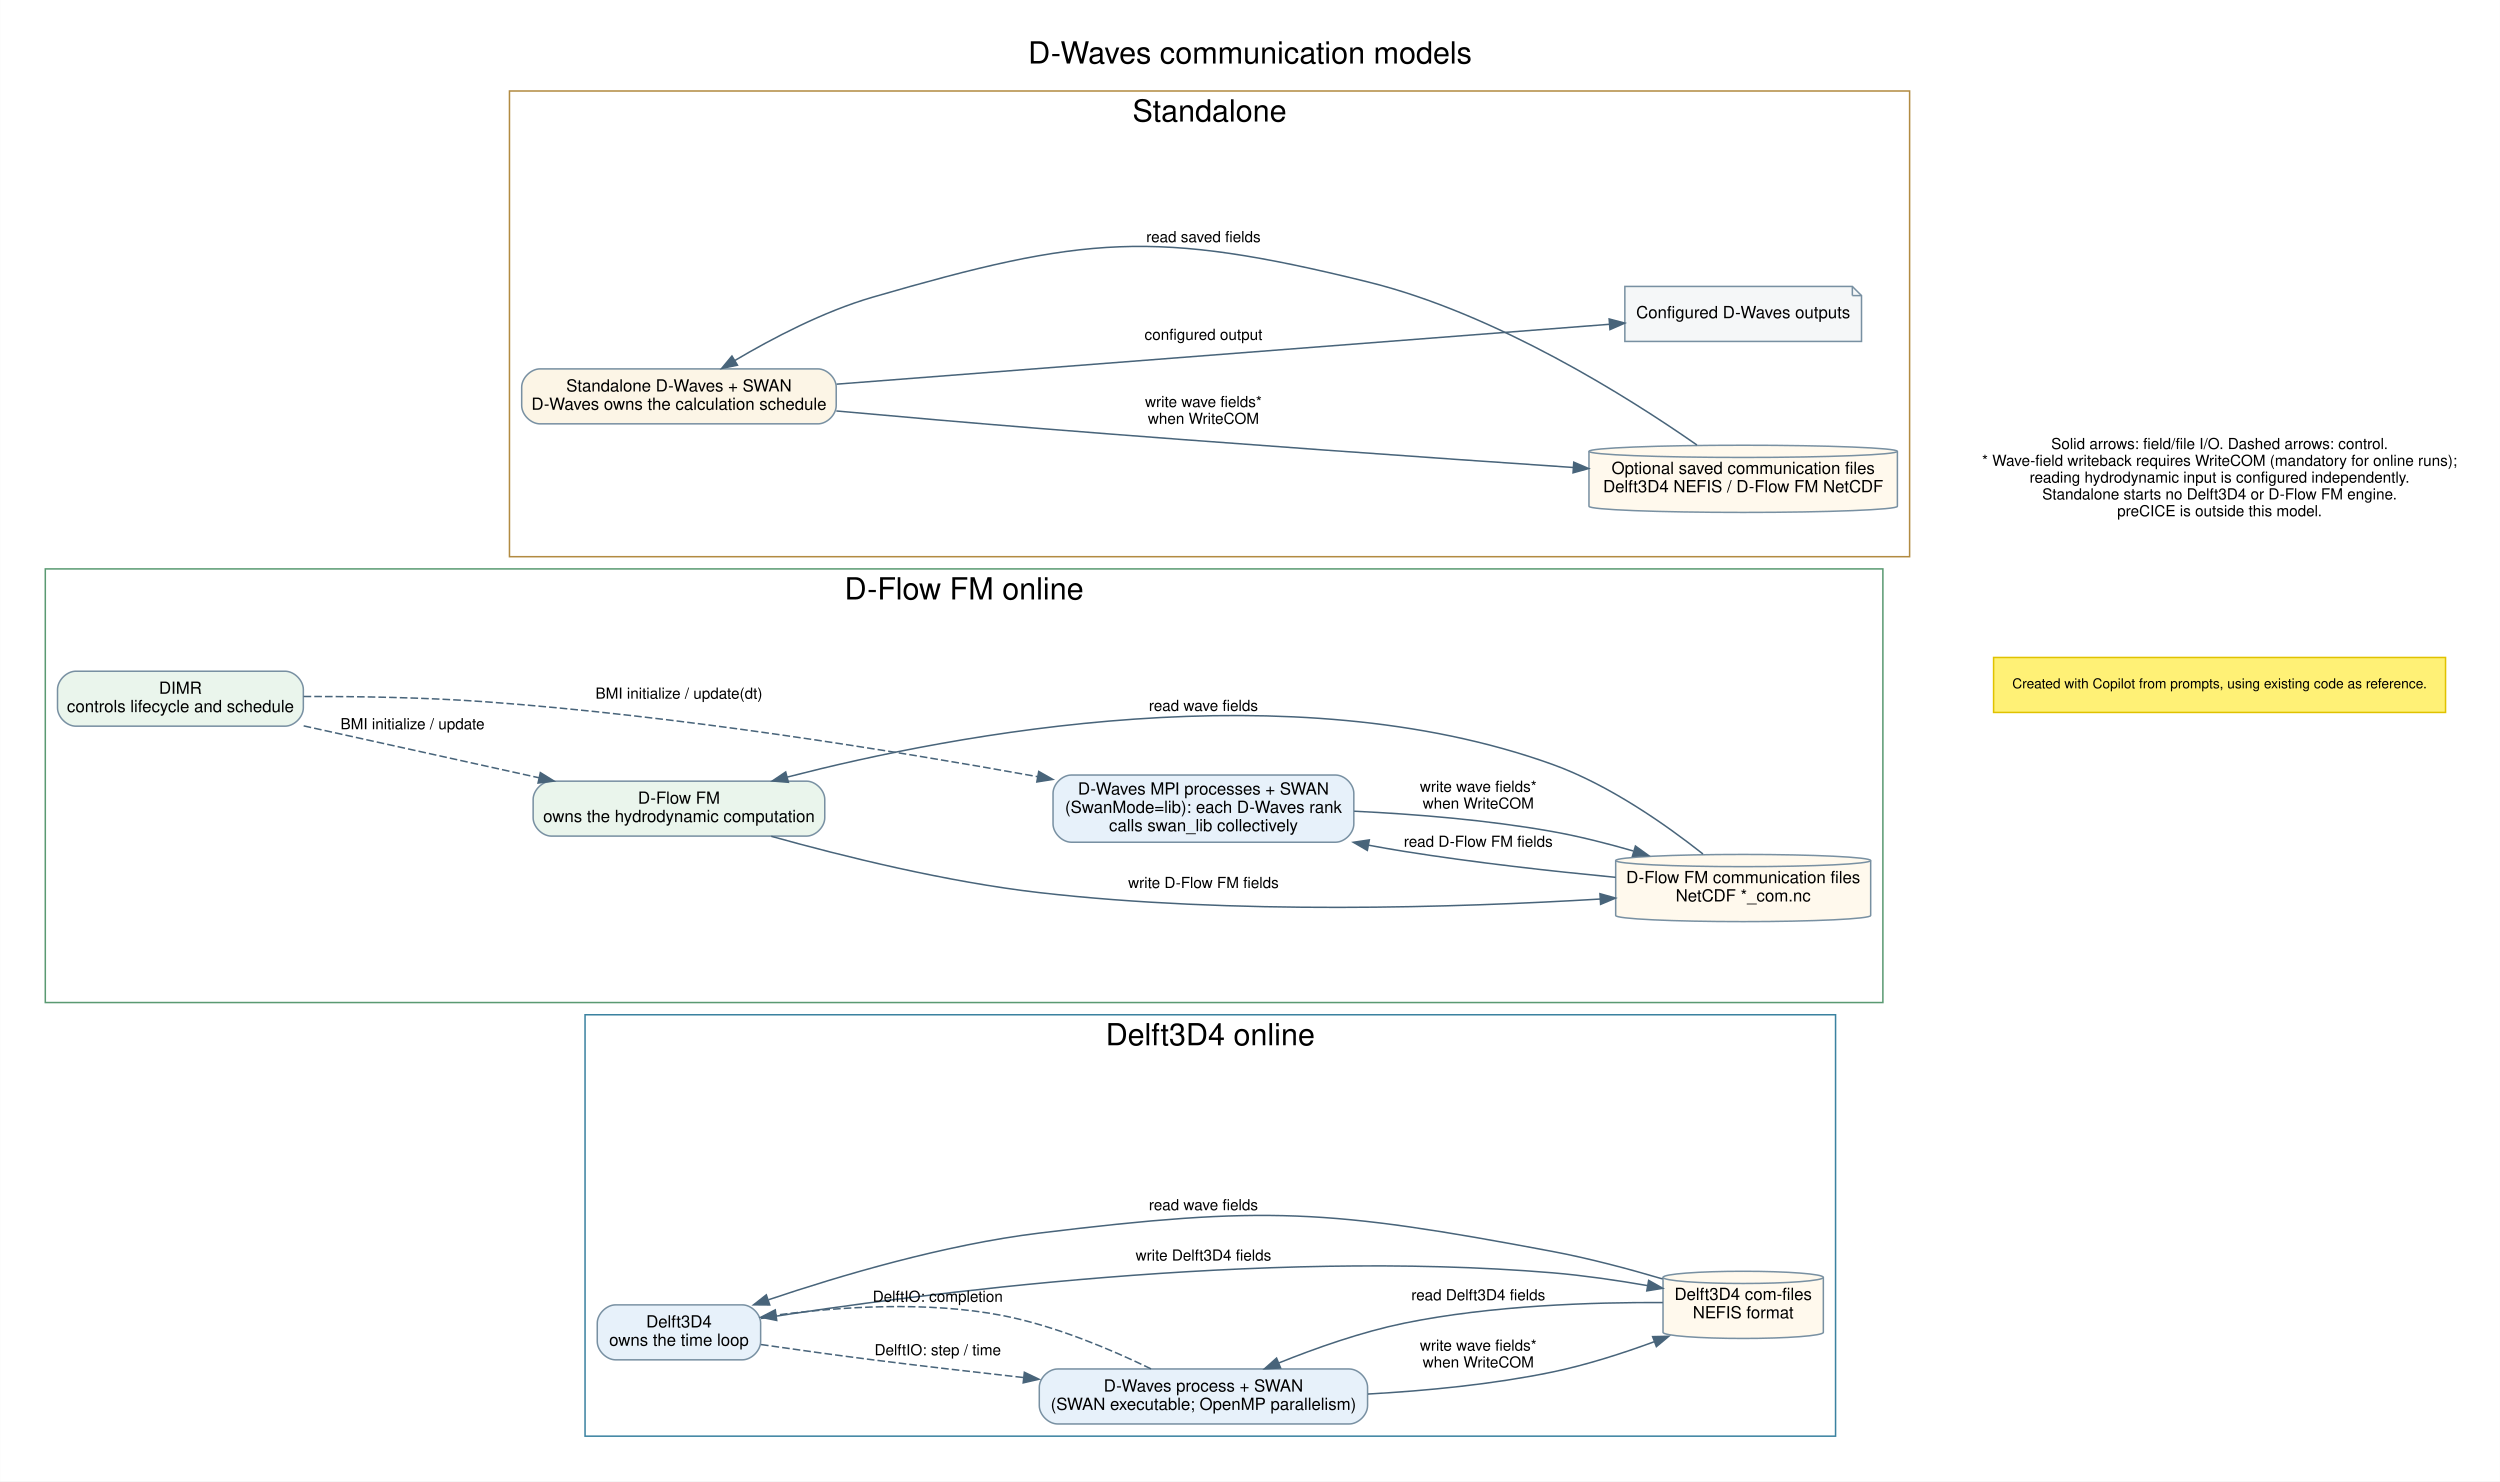
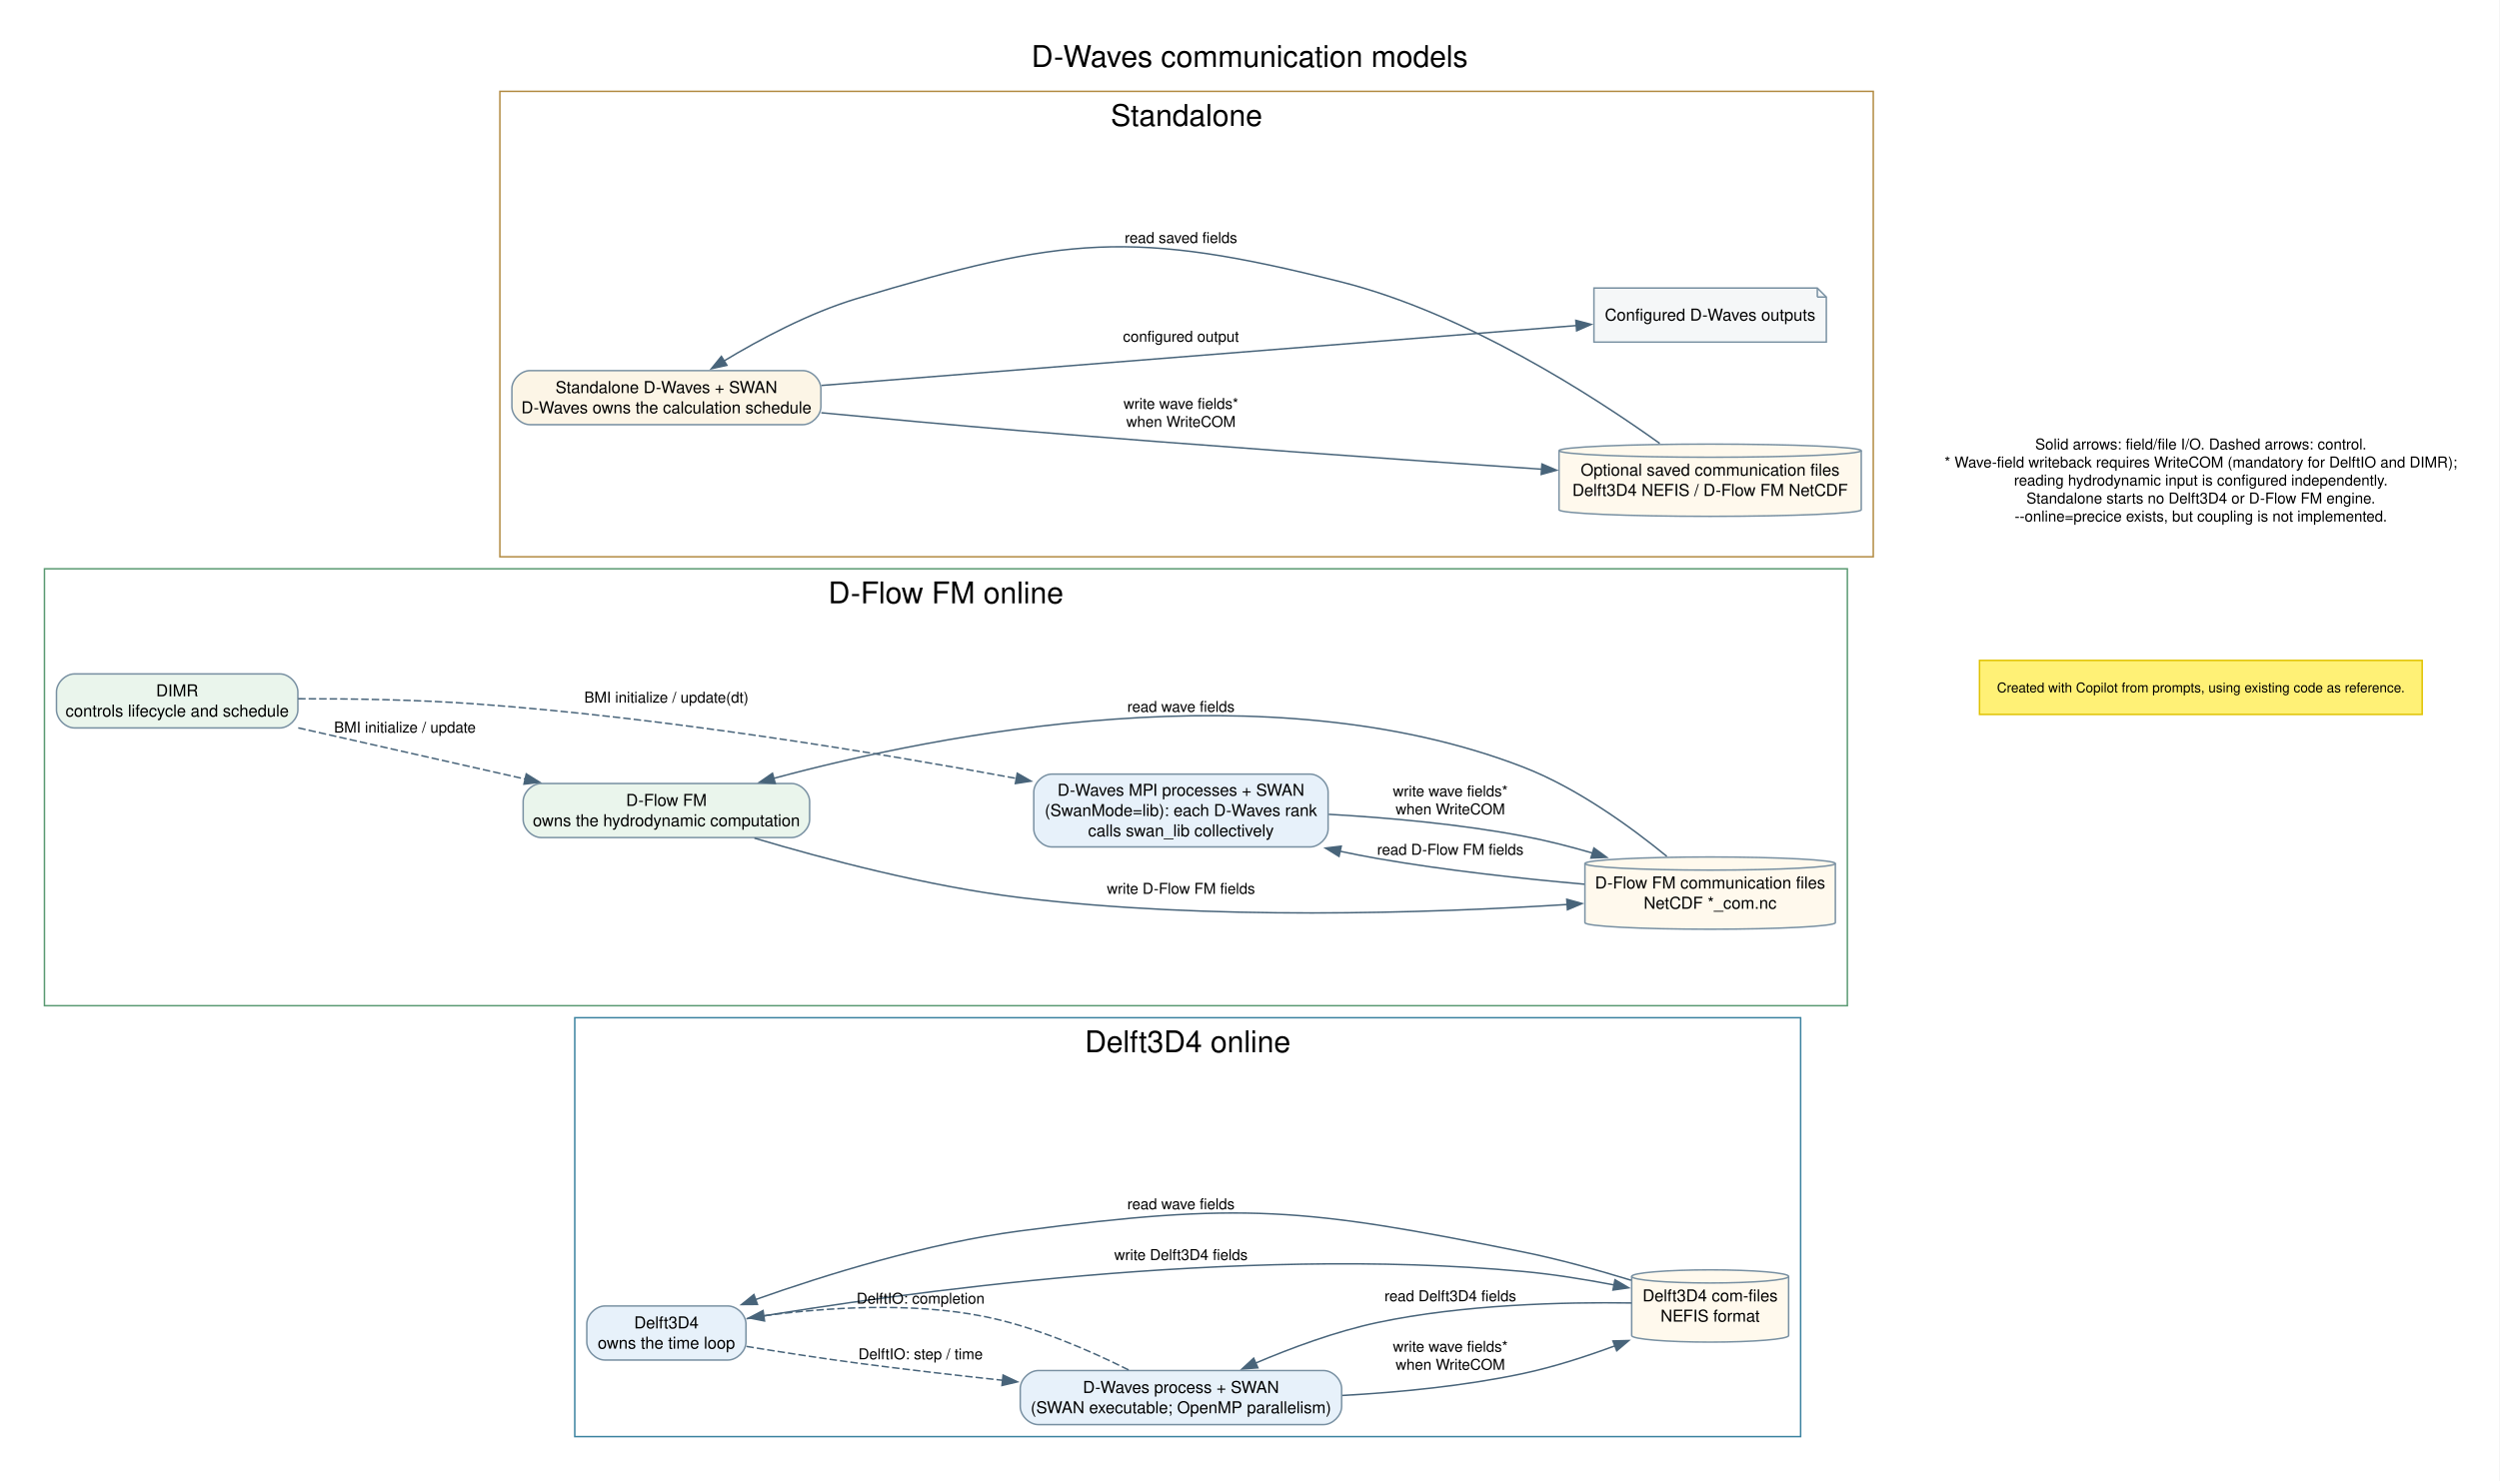
- <svg xmlns="http://www.w3.org/2000/svg" width="1637pt" height="970pt" viewBox="0.00 0.00 1637.20 970.20">
-   <g id="graph0" class="graph" transform="scale(1 1) rotate(0) translate(21.6 948.6)">
-     <polygon fill="#ffffff" stroke="transparent" points="-21.6,21.6 -21.6,-948.6 1615.6,-948.6 1615.6,21.6 -21.6,21.6" />
-     <text text-anchor="middle" x="797" y="-907" font-family="Helvetica,sans-Serif" font-size="20.00" fill="#000000">D-Waves communication models</text>
+ <svg xmlns="http://www.w3.org/2000/svg" width="1664pt" height="986pt" viewBox="0.00 0.00 1664.00 986.00">
+   <g id="graph0" class="graph" transform="scale(1 1) rotate(0) translate(21.6 964.85)">
+     <polygon fill="white" stroke="none" points="-21.6,21.6 -21.6,-964.85 1642.6,-964.85 1642.6,21.6 -21.6,21.6" />
+     <text xml:space="preserve" text-anchor="middle" x="810.5" y="-920.25" font-family="Helvetica,sans-Serif" font-size="20.00">D-Waves communication models</text>
    <g id="clust1" class="cluster">
-       <polygon fill="#ffffff" stroke="#3b82a0" points="361.5,-8 361.5,-284 1180.5,-284 1180.5,-8 361.5,-8" />
-       <text text-anchor="middle" x="771" y="-264" font-family="Helvetica,sans-Serif" font-size="20.00" fill="#000000">Delft3D4 online</text>
+       <polygon fill="white" stroke="#3b82a0" points="361.12,-8 361.12,-287 1177.38,-287 1177.38,-8 361.12,-8" />
+       <text xml:space="preserve" text-anchor="middle" x="769.25" y="-264" font-family="Helvetica,sans-Serif" font-size="20.00">Delft3D4 online</text>
    </g>
    <g id="clust2" class="cluster">
-       <polygon fill="#ffffff" stroke="#5a9a72" points="8,-292 8,-576 1211.5,-576 1211.5,-292 8,-292" />
-       <text text-anchor="middle" x="609.75" y="-556" font-family="Helvetica,sans-Serif" font-size="20.00" fill="#000000">D-Flow FM online</text>
+       <polygon fill="white" stroke="#5a9a72" points="8,-295 8,-586 1208.5,-586 1208.5,-295 8,-295" />
+       <text xml:space="preserve" text-anchor="middle" x="608.25" y="-563" font-family="Helvetica,sans-Serif" font-size="20.00">D-Flow FM online</text>
    </g>
    <g id="clust3" class="cluster">
-       <polygon fill="#ffffff" stroke="#b28b42" points="312,-584 312,-889 1229,-889 1229,-584 312,-584" />
-       <text text-anchor="middle" x="770.5" y="-869" font-family="Helvetica,sans-Serif" font-size="20.00" fill="#000000">Standalone</text>
+       <polygon fill="white" stroke="#b28b42" points="311.25,-594 311.25,-904 1225.75,-904 1225.75,-594 311.25,-594" />
+       <text xml:space="preserve" text-anchor="middle" x="768.5" y="-881" font-family="Helvetica,sans-Serif" font-size="20.00">Standalone</text>
    </g>
    <g id="node1" class="node">
-       <path fill="#e7f1fa" stroke="#7890a2" d="M464.5,-94C464.5,-94 381.5,-94 381.5,-94 375.5,-94 369.5,-88 369.5,-82 369.5,-82 369.5,-70 369.5,-70 369.5,-64 375.5,-58 381.5,-58 381.5,-58 464.5,-58 464.5,-58 470.5,-58 476.5,-64 476.5,-70 476.5,-70 476.5,-82 476.5,-82 476.5,-88 470.5,-94 464.5,-94" />
-       <text text-anchor="middle" x="423" y="-79.2" font-family="Helvetica,sans-Serif" font-size="11.00" fill="#000000">Delft3D4</text>
-       <text text-anchor="middle" x="423" y="-67.2" font-family="Helvetica,sans-Serif" font-size="11.00" fill="#000000">owns the time loop</text>
+       <path fill="#e7f1fa" stroke="#7890a2" d="M463.12,-95C463.12,-95 381.12,-95 381.12,-95 375.12,-95 369.12,-89 369.12,-83 369.12,-83 369.12,-71 369.12,-71 369.12,-65 375.12,-59 381.12,-59 381.12,-59 463.12,-59 463.12,-59 469.12,-59 475.12,-65 475.12,-71 475.12,-71 475.12,-83 475.12,-83 475.12,-89 469.12,-95 463.12,-95" />
+       <text xml:space="preserve" text-anchor="middle" x="422.12" y="-80.05" font-family="Helvetica,sans-Serif" font-size="11.00">Delft3D4</text>
+       <text xml:space="preserve" text-anchor="middle" x="422.12" y="-66.55" font-family="Helvetica,sans-Serif" font-size="11.00">owns the time loop</text>
    </g>
    <g id="node2" class="node">
-       <path fill="#e7f1fa" stroke="#7890a2" d="M862,-52C862,-52 671,-52 671,-52 665,-52 659,-46 659,-40 659,-40 659,-28 659,-28 659,-22 665,-16 671,-16 671,-16 862,-16 862,-16 868,-16 874,-22 874,-28 874,-28 874,-40 874,-40 874,-46 868,-52 862,-52" />
-       <text text-anchor="middle" x="766.5" y="-37.2" font-family="Helvetica,sans-Serif" font-size="11.00" fill="#000000">D-Waves process + SWAN</text>
-       <text text-anchor="middle" x="766.5" y="-25.2" font-family="Helvetica,sans-Serif" font-size="11.00" fill="#000000">(SWAN executable; OpenMP parallelism)</text>
+       <path fill="#e7f1fa" stroke="#7890a2" d="M859.75,-52C859.75,-52 669.75,-52 669.75,-52 663.75,-52 657.75,-46 657.75,-40 657.75,-40 657.75,-28 657.75,-28 657.75,-22 663.75,-16 669.75,-16 669.75,-16 859.75,-16 859.75,-16 865.75,-16 871.75,-22 871.75,-28 871.75,-28 871.75,-40 871.75,-40 871.75,-46 865.75,-52 859.75,-52" />
+       <text xml:space="preserve" text-anchor="middle" x="764.75" y="-37.05" font-family="Helvetica,sans-Serif" font-size="11.00">D-Waves process + SWAN</text>
+       <text xml:space="preserve" text-anchor="middle" x="764.75" y="-23.55" font-family="Helvetica,sans-Serif" font-size="11.00">(SWAN executable; OpenMP parallelism)</text>
    </g>
    <g id="edge1" class="edge">
-       <path fill="none" stroke="#48647a" stroke-dasharray="5,2" d="M476.713,-68.019C499.32,-64.755 525.918,-61.041 550,-58 581.909,-53.971 616.51,-49.97 648.494,-46.424" />
-       <polygon fill="#48647a" stroke="#48647a" points="649.224,-49.864 658.779,-45.289 648.456,-42.907 649.224,-49.864" />
-       <text text-anchor="middle" x="592.5" y="-61" font-family="Helvetica,sans-Serif" font-size="10.00" fill="#000000">DelftIO: step / time</text>
+       <path fill="none" stroke="#48647a" stroke-dasharray="5,2" d="M475.4,-68.08C498,-64.39 524.76,-60.22 549,-57 580.5,-52.81 614.69,-48.88 646.32,-45.49" />
+       <polygon fill="#48647a" stroke="#48647a" points="646.32,-49.01 655.89,-44.47 645.58,-42.04 646.32,-49.01" />
+       <text xml:space="preserve" text-anchor="middle" x="591.38" y="-59.5" font-family="Helvetica,sans-Serif" font-size="10.00">DelftIO: step / time</text>
    </g>
    <g id="node3" class="node">
-       <path fill="#fff9ed" stroke="#7890a2" d="M1172.5,-112C1172.5,-114.207 1148.969,-116 1120,-116 1091.031,-116 1067.5,-114.207 1067.5,-112 1067.5,-112 1067.5,-76 1067.5,-76 1067.5,-73.793 1091.031,-72 1120,-72 1148.969,-72 1172.5,-73.793 1172.5,-76 1172.5,-76 1172.5,-112 1172.5,-112" />
-       <path fill="none" stroke="#7890a2" d="M1172.5,-112C1172.5,-109.793 1148.969,-108 1120,-108 1091.031,-108 1067.5,-109.793 1067.5,-112" />
-       <text text-anchor="middle" x="1120" y="-97.2" font-family="Helvetica,sans-Serif" font-size="11.00" fill="#000000">Delft3D4 com-files</text>
-       <text text-anchor="middle" x="1120" y="-85.2" font-family="Helvetica,sans-Serif" font-size="11.00" fill="#000000">NEFIS format</text>
+       <path fill="#fff9ed" stroke="#7890a2" d="M1169.38,-114.69C1169.38,-117.1 1145.96,-119.06 1117.12,-119.06 1088.29,-119.06 1064.88,-117.1 1064.88,-114.69 1064.88,-114.69 1064.88,-75.31 1064.88,-75.31 1064.88,-72.9 1088.29,-70.94 1117.12,-70.94 1145.96,-70.94 1169.38,-72.9 1169.38,-75.31 1169.38,-75.31 1169.38,-114.69 1169.38,-114.69" />
+       <path fill="none" stroke="#7890a2" d="M1169.38,-114.69C1169.38,-112.27 1145.96,-110.31 1117.12,-110.31 1088.29,-110.31 1064.88,-112.27 1064.88,-114.69" />
+       <text xml:space="preserve" text-anchor="middle" x="1117.12" y="-98.05" font-family="Helvetica,sans-Serif" font-size="11.00">Delft3D4 com-files</text>
+       <text xml:space="preserve" text-anchor="middle" x="1117.12" y="-84.55" font-family="Helvetica,sans-Serif" font-size="11.00">NEFIS format</text>
    </g>
    <g id="edge3" class="edge">
-       <path fill="none" stroke="#48647a" d="M476.666,-85.072C578.026,-101.006 804.552,-130.886 995,-115 1015.448,-113.294 1037.584,-110.045 1057.466,-106.603" />
-       <polygon fill="#48647a" stroke="#48647a" points="1058.098,-110.046 1067.331,-104.848 1056.872,-103.154 1058.098,-110.046" />
-       <text text-anchor="middle" x="766.5" y="-123" font-family="Helvetica,sans-Serif" font-size="10.00" fill="#000000">write Delft3D4 fields</text>
+       <path fill="none" stroke="#48647a" d="M475.39,-86.48C575.72,-103.43 802.28,-135.54 992.5,-118 1012.4,-116.16 1033.87,-112.7 1053.25,-109.01" />
+       <polygon fill="#48647a" stroke="#48647a" points="1053.77,-112.47 1062.91,-107.11 1052.42,-105.61 1053.77,-112.47" />
+       <text xml:space="preserve" text-anchor="middle" x="764.75" y="-125.59" font-family="Helvetica,sans-Serif" font-size="10.00">write Delft3D4 fields</text>
    </g>
    <g id="edge2" class="edge">
-       <path fill="none" stroke="#48647a" stroke-dasharray="5,2" d="M732.18,-52.078C706.278,-64.656 669.434,-80.322 635,-87 585.761,-96.549 528.962,-92.837 486.556,-87.265" />
-       <polygon fill="#48647a" stroke="#48647a" points="487.031,-83.797 476.646,-85.894 486.072,-90.731 487.031,-83.797" />
-       <text text-anchor="middle" x="592.5" y="-96" font-family="Helvetica,sans-Serif" font-size="10.00" fill="#000000">DelftIO: completion</text>
+       <path fill="none" stroke="#48647a" stroke-dasharray="5,2" d="M729.89,-52.42C704.31,-65.23 667.9,-81.19 633.75,-88 585.07,-97.71 528.88,-94.05 486.78,-88.46" />
+       <polygon fill="#48647a" stroke="#48647a" points="487.47,-85.02 477.08,-87.09 486.49,-91.95 487.47,-85.02" />
+       <text xml:space="preserve" text-anchor="middle" x="591.38" y="-96.53" font-family="Helvetica,sans-Serif" font-size="10.00">DelftIO: completion</text>
    </g>
    <g id="edge5" class="edge">
-       <path fill="none" stroke="#48647a" d="M874.259,-35.6C912.674,-37.731 956.059,-41.937 995,-50 1017.269,-54.611 1040.976,-62.221 1061.692,-69.827" />
-       <polygon fill="#48647a" stroke="#48647a" points="1060.699,-73.192 1071.292,-73.428 1063.158,-66.638 1060.699,-73.192" />
-       <text text-anchor="middle" x="946.5" y="-64" font-family="Helvetica,sans-Serif" font-size="10.00" fill="#000000">write wave fields*</text>
-       <text text-anchor="middle" x="946.5" y="-53" font-family="Helvetica,sans-Serif" font-size="10.00" fill="#000000">when WriteCOM</text>
+       <path fill="none" stroke="#48647a" d="M872.16,-35.4C910.43,-37.5 953.71,-41.74 992.5,-50 1012.95,-54.35 1034.58,-61.35 1053.94,-68.54" />
+       <polygon fill="#48647a" stroke="#48647a" points="1052.43,-71.71 1063.02,-72 1054.92,-65.17 1052.43,-71.71" />
+       <text xml:space="preserve" text-anchor="middle" x="944.12" y="-64.5" font-family="Helvetica,sans-Serif" font-size="10.00">write wave fields*</text>
+       <text xml:space="preserve" text-anchor="middle" x="944.12" y="-52.5" font-family="Helvetica,sans-Serif" font-size="10.00">when WriteCOM</text>
    </g>
    <g id="node6" class="node">
-       <path fill="#e7f1fa" stroke="#7890a2" d="M853,-441C853,-441 680,-441 680,-441 674,-441 668,-435 668,-429 668,-429 668,-409 668,-409 668,-403 674,-397 680,-397 680,-397 853,-397 853,-397 859,-397 865,-403 865,-409 865,-409 865,-429 865,-429 865,-435 859,-441 853,-441" />
-       <text text-anchor="middle" x="766.5" y="-428.2" font-family="Helvetica,sans-Serif" font-size="11.00" fill="#000000">D-Waves MPI processes + SWAN</text>
-       <text text-anchor="middle" x="766.5" y="-416.2" font-family="Helvetica,sans-Serif" font-size="11.00" fill="#000000">(SwanMode=lib): each D-Waves rank</text>
-       <text text-anchor="middle" x="766.5" y="-404.2" font-family="Helvetica,sans-Serif" font-size="11.00" fill="#000000">calls swan_lib collectively</text>
+       <path fill="#e7f1fa" stroke="#7890a2" d="M850.75,-449.25C850.75,-449.25 678.75,-449.25 678.75,-449.25 672.75,-449.25 666.75,-443.25 666.75,-437.25 666.75,-437.25 666.75,-412.75 666.75,-412.75 666.75,-406.75 672.75,-400.75 678.75,-400.75 678.75,-400.75 850.75,-400.75 850.75,-400.75 856.75,-400.75 862.75,-406.75 862.75,-412.75 862.75,-412.75 862.75,-437.25 862.75,-437.25 862.75,-443.25 856.75,-449.25 850.75,-449.25" />
+       <text xml:space="preserve" text-anchor="middle" x="764.75" y="-434.8" font-family="Helvetica,sans-Serif" font-size="11.00">D-Waves MPI processes + SWAN</text>
+       <text xml:space="preserve" text-anchor="middle" x="764.75" y="-421.3" font-family="Helvetica,sans-Serif" font-size="11.00">(SwanMode=lib): each D-Waves rank</text>
+       <text xml:space="preserve" text-anchor="middle" x="764.75" y="-407.8" font-family="Helvetica,sans-Serif" font-size="11.00">calls swan_lib collectively</text>
    </g>
    <g id="edge6" class="edge">
-       <path fill="none" stroke="#48647a" d="M1067.26,-110.966C1045.145,-117.504 1019.03,-124.48 995,-129 848.147,-156.623 807.329,-159.097 659,-141 597.168,-133.456 528.775,-113.242 481.604,-97.34" />
-       <polygon fill="#48647a" stroke="#48647a" points="482.464,-93.936 471.87,-94.019 480.204,-100.561 482.464,-93.936" />
-       <text text-anchor="middle" x="766.5" y="-156" font-family="Helvetica,sans-Serif" font-size="10.00" fill="#000000">read wave fields</text>
+       <path fill="none" stroke="#48647a" d="M1064.58,-112.11C1042.58,-118.86 1016.49,-126.15 992.5,-131 846.54,-160.5 805.4,-164.35 657.75,-145 596.11,-136.92 528.14,-115.8 481.29,-99.22" />
+       <polygon fill="#48647a" stroke="#48647a" points="482.76,-96.03 472.17,-95.95 480.4,-102.62 482.76,-96.03" />
+       <text xml:space="preserve" text-anchor="middle" x="764.75" y="-159.43" font-family="Helvetica,sans-Serif" font-size="10.00">read wave fields</text>
    </g>
    <g id="edge4" class="edge">
-       <path fill="none" stroke="#48647a" d="M1067.412,-95.501C1022.075,-95.767 955.098,-93.693 898,-82 870.045,-76.275 840.071,-65.704 815.81,-55.937" />
-       <polygon fill="#48647a" stroke="#48647a" points="817.049,-52.663 806.469,-52.103 814.391,-59.138 817.049,-52.663" />
-       <text text-anchor="middle" x="946.5" y="-97" font-family="Helvetica,sans-Serif" font-size="10.00" fill="#000000">read Delft3D4 fields</text>
+       <path fill="none" stroke="#48647a" d="M1064.77,-97C1019.73,-97.67 952.72,-96.05 895.75,-84 867.93,-78.11 838.24,-67.08 814.26,-56.88" />
+       <polygon fill="#48647a" stroke="#48647a" points="815.97,-53.81 805.41,-53.03 813.18,-60.23 815.97,-53.81" />
+       <text xml:space="preserve" text-anchor="middle" x="944.12" y="-98.17" font-family="Helvetica,sans-Serif" font-size="10.00">read Delft3D4 fields</text>
    </g>
    <g id="node4" class="node">
-       <path fill="#eaf5ec" stroke="#7890a2" d="M165,-509C165,-509 28,-509 28,-509 22,-509 16,-503 16,-497 16,-497 16,-485 16,-485 16,-479 22,-473 28,-473 28,-473 165,-473 165,-473 171,-473 177,-479 177,-485 177,-485 177,-497 177,-497 177,-503 171,-509 165,-509" />
-       <text text-anchor="middle" x="96.5" y="-494.2" font-family="Helvetica,sans-Serif" font-size="11.00" fill="#000000">DIMR</text>
-       <text text-anchor="middle" x="96.5" y="-482.2" font-family="Helvetica,sans-Serif" font-size="11.00" fill="#000000">controls lifecycle and schedule</text>
+       <path fill="#eaf5ec" stroke="#7890a2" d="M164.75,-516C164.75,-516 28,-516 28,-516 22,-516 16,-510 16,-504 16,-504 16,-492 16,-492 16,-486 22,-480 28,-480 28,-480 164.75,-480 164.75,-480 170.75,-480 176.75,-486 176.75,-492 176.75,-492 176.75,-504 176.75,-504 176.75,-510 170.75,-516 164.75,-516" />
+       <text xml:space="preserve" text-anchor="middle" x="96.38" y="-501.05" font-family="Helvetica,sans-Serif" font-size="11.00">DIMR</text>
+       <text xml:space="preserve" text-anchor="middle" x="96.38" y="-487.55" font-family="Helvetica,sans-Serif" font-size="11.00">controls lifecycle and schedule</text>
    </g>
    <g id="node5" class="node">
-       <path fill="#eaf5ec" stroke="#7890a2" d="M506.5,-437C506.5,-437 339.5,-437 339.5,-437 333.5,-437 327.5,-431 327.5,-425 327.5,-425 327.5,-413 327.5,-413 327.5,-407 333.5,-401 339.5,-401 339.5,-401 506.5,-401 506.5,-401 512.5,-401 518.5,-407 518.5,-413 518.5,-413 518.5,-425 518.5,-425 518.5,-431 512.5,-437 506.5,-437" />
-       <text text-anchor="middle" x="423" y="-422.2" font-family="Helvetica,sans-Serif" font-size="11.00" fill="#000000">D-Flow FM</text>
-       <text text-anchor="middle" x="423" y="-410.2" font-family="Helvetica,sans-Serif" font-size="11.00" fill="#000000">owns the hydrodynamic computation</text>
+       <path fill="#eaf5ec" stroke="#7890a2" d="M505.5,-443C505.5,-443 338.75,-443 338.75,-443 332.75,-443 326.75,-437 326.75,-431 326.75,-431 326.75,-419 326.75,-419 326.75,-413 332.75,-407 338.75,-407 338.75,-407 505.5,-407 505.5,-407 511.5,-407 517.5,-413 517.5,-419 517.5,-419 517.5,-431 517.5,-431 517.5,-437 511.5,-443 505.5,-443" />
+       <text xml:space="preserve" text-anchor="middle" x="422.12" y="-428.05" font-family="Helvetica,sans-Serif" font-size="11.00">D-Flow FM</text>
+       <text xml:space="preserve" text-anchor="middle" x="422.12" y="-414.55" font-family="Helvetica,sans-Serif" font-size="11.00">owns the hydrodynamic computation</text>
    </g>
    <g id="edge7" class="edge">
-       <path fill="none" stroke="#48647a" stroke-dasharray="5,2" d="M177.208,-473.202C223.937,-462.898 282.91,-449.893 331.377,-439.205" />
-       <polygon fill="#48647a" stroke="#48647a" points="332.226,-442.602 341.237,-437.03 330.718,-435.766 332.226,-442.602" />
-       <text text-anchor="middle" x="248.5" y="-471" font-family="Helvetica,sans-Serif" font-size="10.00" fill="#000000">BMI initialize / update</text>
+       <path fill="none" stroke="#48647a" stroke-dasharray="5,2" d="M176.99,-480.05C222.76,-469.73 280.47,-456.71 328.3,-445.93" />
+       <polygon fill="#48647a" stroke="#48647a" points="328.82,-449.4 337.81,-443.79 327.28,-442.57 328.82,-449.4" />
+       <text xml:space="preserve" text-anchor="middle" x="248" y="-476.89" font-family="Helvetica,sans-Serif" font-size="10.00">BMI initialize / update</text>
    </g>
    <g id="edge8" class="edge">
-       <path fill="none" stroke="#48647a" stroke-dasharray="5,2" d="M177.161,-492.461C213.516,-492.535 256.961,-491.816 296,-489 420.899,-479.992 562.909,-457.096 657.94,-439.925" />
-       <polygon fill="#48647a" stroke="#48647a" points="658.637,-443.356 667.85,-438.124 657.385,-436.469 658.637,-443.356" />
-       <text text-anchor="middle" x="423" y="-491" font-family="Helvetica,sans-Serif" font-size="10.00" fill="#000000">BMI initialize / update(dt)</text>
+       <path fill="none" stroke="#48647a" stroke-dasharray="5,2" d="M176.9,-499.44C213.06,-499.52 256.36,-498.81 295.25,-496 419.43,-487.03 560.53,-463.85 655.14,-446.4" />
+       <polygon fill="#48647a" stroke="#48647a" points="655.76,-449.84 664.96,-444.57 654.48,-442.96 655.76,-449.84" />
+       <text xml:space="preserve" text-anchor="middle" x="422.12" y="-496.85" font-family="Helvetica,sans-Serif" font-size="10.00">BMI initialize / update(dt)</text>
    </g>
    <g id="node7" class="node">
-       <path fill="#fff9ed" stroke="#7890a2" d="M1203.5,-385C1203.5,-387.207 1166.074,-389 1120,-389 1073.926,-389 1036.5,-387.207 1036.5,-385 1036.5,-385 1036.5,-349 1036.5,-349 1036.5,-346.793 1073.926,-345 1120,-345 1166.074,-345 1203.5,-346.793 1203.5,-349 1203.5,-349 1203.5,-385 1203.5,-385" />
-       <path fill="none" stroke="#7890a2" d="M1203.5,-385C1203.5,-382.793 1166.074,-381 1120,-381 1073.926,-381 1036.5,-382.793 1036.5,-385" />
-       <text text-anchor="middle" x="1120" y="-370.2" font-family="Helvetica,sans-Serif" font-size="11.00" fill="#000000">D-Flow FM communication files</text>
-       <text text-anchor="middle" x="1120" y="-358.2" font-family="Helvetica,sans-Serif" font-size="11.00" fill="#000000">NetCDF *_com.nc</text>
+       <path fill="#fff9ed" stroke="#7890a2" d="M1200.5,-389.69C1200.5,-392.1 1163.13,-394.06 1117.12,-394.06 1071.12,-394.06 1033.75,-392.1 1033.75,-389.69 1033.75,-389.69 1033.75,-350.31 1033.75,-350.31 1033.75,-347.9 1071.12,-345.94 1117.12,-345.94 1163.13,-345.94 1200.5,-347.9 1200.5,-350.31 1200.5,-350.31 1200.5,-389.69 1200.5,-389.69" />
+       <path fill="none" stroke="#7890a2" d="M1200.5,-389.69C1200.5,-387.27 1163.13,-385.31 1117.12,-385.31 1071.12,-385.31 1033.75,-387.27 1033.75,-389.69" />
+       <text xml:space="preserve" text-anchor="middle" x="1117.12" y="-373.05" font-family="Helvetica,sans-Serif" font-size="11.00">D-Flow FM communication files</text>
+       <text xml:space="preserve" text-anchor="middle" x="1117.12" y="-359.55" font-family="Helvetica,sans-Serif" font-size="11.00">NetCDF *_com.nc</text>
    </g>
    <g id="edge9" class="edge">
-       <path fill="none" stroke="#48647a" d="M483.45,-400.877C530.734,-387.688 598.398,-370.968 659,-364 785.583,-349.445 933.01,-354.153 1026.402,-359.794" />
-       <polygon fill="#48647a" stroke="#48647a" points="1026.195,-363.288 1036.393,-360.414 1026.628,-356.301 1026.195,-363.288" />
-       <text text-anchor="middle" x="766.5" y="-367" font-family="Helvetica,sans-Serif" font-size="10.00" fill="#000000">write D-Flow FM fields</text>
+       <path fill="none" stroke="#48647a" d="M480.73,-406.61C527.78,-392.6 596.31,-374.48 657.75,-367 783.07,-351.74 929.08,-356.54 1022.03,-362.41" />
+       <polygon fill="#48647a" stroke="#48647a" points="1021.66,-365.89 1031.86,-363.05 1022.11,-358.9 1021.66,-365.89" />
+       <text xml:space="preserve" text-anchor="middle" x="764.75" y="-369.5" font-family="Helvetica,sans-Serif" font-size="10.00">write D-Flow FM fields</text>
    </g>
    <g id="edge11" class="edge">
-       <path fill="none" stroke="#48647a" d="M865.21,-417.309C905.679,-415.377 952.83,-411.529 995,-404 1012.414,-400.891 1030.847,-396.232 1048.052,-391.258" />
-       <polygon fill="#48647a" stroke="#48647a" points="1049.431,-394.5 1058.024,-388.303 1047.442,-387.789 1049.431,-394.5" />
-       <text text-anchor="middle" x="946.5" y="-430" font-family="Helvetica,sans-Serif" font-size="10.00" fill="#000000">write wave fields*</text>
-       <text text-anchor="middle" x="946.5" y="-419" font-family="Helvetica,sans-Serif" font-size="10.00" fill="#000000">when WriteCOM</text>
+       <path fill="none" stroke="#48647a" d="M863.19,-422.47C903.48,-420.19 950.51,-415.92 992.5,-408 1007.68,-405.14 1023.63,-401.07 1038.84,-396.65" />
+       <polygon fill="#48647a" stroke="#48647a" points="1039.74,-400.03 1048.31,-393.81 1037.73,-393.32 1039.74,-400.03" />
+       <text xml:space="preserve" text-anchor="middle" x="944.12" y="-434.44" font-family="Helvetica,sans-Serif" font-size="10.00">write wave fields*</text>
+       <text xml:space="preserve" text-anchor="middle" x="944.12" y="-422.44" font-family="Helvetica,sans-Serif" font-size="10.00">when WriteCOM</text>
    </g>
    <g id="edge12" class="edge">
-       <path fill="none" stroke="#48647a" d="M1093.659,-389.286C1069.61,-408.298 1032.232,-434.616 995,-448 823.558,-509.627 604.523,-468.186 493.838,-439.642" />
-       <polygon fill="#48647a" stroke="#48647a" points="494.677,-436.244 484.116,-437.096 492.903,-443.015 494.677,-436.244" />
-       <text text-anchor="middle" x="766.5" y="-483" font-family="Helvetica,sans-Serif" font-size="10.00" fill="#000000">read wave fields</text>
+       <path fill="none" stroke="#48647a" d="M1088.29,-394.46C1064.53,-413.91 1028.57,-440.08 992.5,-454 823.1,-519.38 604.1,-476.17 493.58,-446.42" />
+       <polygon fill="#48647a" stroke="#48647a" points="494.61,-443.07 484.04,-443.81 492.76,-449.83 494.61,-443.07" />
+       <text xml:space="preserve" text-anchor="middle" x="764.75" y="-490.69" font-family="Helvetica,sans-Serif" font-size="10.00">read wave fields</text>
    </g>
    <g id="edge10" class="edge">
-       <path fill="none" stroke="#48647a" d="M1036.449,-373.998C994.724,-378.009 943.552,-383.708 898,-391 890.383,-392.219 882.542,-393.591 874.66,-395.054" />
-       <polygon fill="#48647a" stroke="#48647a" points="873.841,-391.647 864.67,-396.952 875.147,-398.524 873.841,-391.647" />
-       <text text-anchor="middle" x="946.5" y="-394" font-family="Helvetica,sans-Serif" font-size="10.00" fill="#000000">read D-Flow FM fields</text>
+       <path fill="none" stroke="#48647a" d="M1033.34,-375.93C991.85,-379.59 940.94,-385.12 895.75,-393 887.55,-394.43 879.1,-396.09 870.63,-397.88" />
+       <polygon fill="#48647a" stroke="#48647a" points="870.01,-394.43 860.99,-399.98 871.5,-401.27 870.01,-394.43" />
+       <text xml:space="preserve" text-anchor="middle" x="944.12" y="-395.5" font-family="Helvetica,sans-Serif" font-size="10.00">read D-Flow FM fields</text>
    </g>
    <g id="node8" class="node">
-       <path fill="#fcf5e6" stroke="#7890a2" d="M514,-707C514,-707 332,-707 332,-707 326,-707 320,-701 320,-695 320,-695 320,-683 320,-683 320,-677 326,-671 332,-671 332,-671 514,-671 514,-671 520,-671 526,-677 526,-683 526,-683 526,-695 526,-695 526,-701 520,-707 514,-707" />
-       <text text-anchor="middle" x="423" y="-692.2" font-family="Helvetica,sans-Serif" font-size="11.00" fill="#000000">Standalone D-Waves + SWAN</text>
-       <text text-anchor="middle" x="423" y="-680.2" font-family="Helvetica,sans-Serif" font-size="11.00" fill="#000000">D-Waves owns the calculation schedule</text>
+       <path fill="#fcf5e6" stroke="#7890a2" d="M513,-718C513,-718 331.25,-718 331.25,-718 325.25,-718 319.25,-712 319.25,-706 319.25,-706 319.25,-694 319.25,-694 319.25,-688 325.25,-682 331.25,-682 331.25,-682 513,-682 513,-682 519,-682 525,-688 525,-694 525,-694 525,-706 525,-706 525,-712 519,-718 513,-718" />
+       <text xml:space="preserve" text-anchor="middle" x="422.12" y="-703.05" font-family="Helvetica,sans-Serif" font-size="11.00">Standalone D-Waves + SWAN</text>
+       <text xml:space="preserve" text-anchor="middle" x="422.12" y="-689.55" font-family="Helvetica,sans-Serif" font-size="11.00">D-Waves owns the calculation schedule</text>
    </g>
    <g id="node9" class="node">
-       <path fill="#fff9ed" stroke="#7890a2" d="M1221,-653C1221,-655.207 1175.73,-657 1120,-657 1064.27,-657 1019,-655.207 1019,-653 1019,-653 1019,-617 1019,-617 1019,-614.793 1064.27,-613 1120,-613 1175.73,-613 1221,-614.793 1221,-617 1221,-617 1221,-653 1221,-653" />
-       <path fill="none" stroke="#7890a2" d="M1221,-653C1221,-650.793 1175.73,-649 1120,-649 1064.27,-649 1019,-650.793 1019,-653" />
-       <text text-anchor="middle" x="1120" y="-638.2" font-family="Helvetica,sans-Serif" font-size="11.00" fill="#000000">Optional saved communication files</text>
-       <text text-anchor="middle" x="1120" y="-626.2" font-family="Helvetica,sans-Serif" font-size="11.00" fill="#000000">Delft3D4 NEFIS / D-Flow FM NetCDF</text>
+       <path fill="#fff9ed" stroke="#7890a2" d="M1217.75,-664.69C1217.75,-667.1 1172.65,-669.06 1117.12,-669.06 1061.6,-669.06 1016.5,-667.1 1016.5,-664.69 1016.5,-664.69 1016.5,-625.31 1016.5,-625.31 1016.5,-622.9 1061.6,-620.94 1117.12,-620.94 1172.65,-620.94 1217.75,-622.9 1217.75,-625.31 1217.75,-625.31 1217.75,-664.69 1217.75,-664.69" />
+       <path fill="none" stroke="#7890a2" d="M1217.75,-664.69C1217.75,-662.27 1172.65,-660.31 1117.12,-660.31 1061.6,-660.31 1016.5,-662.27 1016.5,-664.69" />
+       <text xml:space="preserve" text-anchor="middle" x="1117.12" y="-648.05" font-family="Helvetica,sans-Serif" font-size="11.00">Optional saved communication files</text>
+       <text xml:space="preserve" text-anchor="middle" x="1117.12" y="-634.55" font-family="Helvetica,sans-Serif" font-size="11.00">Delft3D4 NEFIS / D-Flow FM NetCDF</text>
    </g>
    <g id="edge14" class="edge">
-       <path fill="none" stroke="#48647a" d="M526.066,-679.44C567.38,-675.709 615.435,-671.497 659,-668 778.421,-658.413 915.358,-648.784 1008.755,-642.422" />
-       <polygon fill="#48647a" stroke="#48647a" points="1009.049,-645.91 1018.788,-641.74 1008.574,-638.927 1009.049,-645.91" />
-       <text text-anchor="middle" x="766.5" y="-682" font-family="Helvetica,sans-Serif" font-size="10.00" fill="#000000">write wave fields*</text>
-       <text text-anchor="middle" x="766.5" y="-671" font-family="Helvetica,sans-Serif" font-size="10.00" fill="#000000">when WriteCOM</text>
+       <path fill="none" stroke="#48647a" d="M525.29,-689.94C566.43,-686.01 614.33,-681.6 657.75,-678 776.25,-668.18 912.13,-658.61 1004.99,-652.33" />
+       <polygon fill="#48647a" stroke="#48647a" points="1005.13,-655.82 1014.87,-651.66 1004.65,-648.84 1005.13,-655.82" />
+       <text xml:space="preserve" text-anchor="middle" x="764.75" y="-692.5" font-family="Helvetica,sans-Serif" font-size="10.00">write wave fields*</text>
+       <text xml:space="preserve" text-anchor="middle" x="764.75" y="-680.5" font-family="Helvetica,sans-Serif" font-size="10.00">when WriteCOM</text>
    </g>
    <g id="node10" class="node">
-       <polygon fill="#f5f7f8" stroke="#7890a2" points="1191.5,-761 1042.5,-761 1042.5,-725 1197.5,-725 1197.5,-755 1191.5,-761" />
-       <polyline fill="none" stroke="#7890a2" points="1191.5,-761 1191.5,-755 " />
-       <polyline fill="none" stroke="#7890a2" points="1197.5,-755 1191.5,-755 " />
-       <text text-anchor="middle" x="1120" y="-740.2" font-family="Helvetica,sans-Serif" font-size="11.00" fill="#000000">Configured D-Waves outputs</text>
+       <polygon fill="#f5f7f8" stroke="#7890a2" points="1188.5,-773 1039.75,-773 1039.75,-737 1194.5,-737 1194.5,-767 1188.5,-773" />
+       <polyline fill="none" stroke="#7890a2" points="1188.5,-773 1188.5,-767" />
+       <polyline fill="none" stroke="#7890a2" points="1194.5,-767 1188.5,-767" />
+       <text xml:space="preserve" text-anchor="middle" x="1117.12" y="-751.3" font-family="Helvetica,sans-Serif" font-size="11.00">Configured D-Waves outputs</text>
    </g>
    <g id="edge15" class="edge">
-       <path fill="none" stroke="#48647a" d="M526.22,-696.997C663.38,-707.623 903.356,-726.216 1032.236,-736.201" />
-       <polygon fill="#48647a" stroke="#48647a" points="1032.217,-739.709 1042.458,-736.992 1032.758,-732.73 1032.217,-739.709" />
-       <text text-anchor="middle" x="766.5" y="-726" font-family="Helvetica,sans-Serif" font-size="10.00" fill="#000000">configured output</text>
+       <path fill="none" stroke="#48647a" d="M525.38,-708.12C661.43,-718.91 899.68,-737.82 1028.12,-748.02" />
+       <polygon fill="#48647a" stroke="#48647a" points="1027.69,-751.49 1037.93,-748.79 1028.24,-744.51 1027.69,-751.49" />
+       <text xml:space="preserve" text-anchor="middle" x="764.75" y="-737.26" font-family="Helvetica,sans-Serif" font-size="10.00">configured output</text>
    </g>
    <g id="edge13" class="edge">
-       <path fill="none" stroke="#48647a" d="M1089.744,-657.128C1045.177,-688.206 958.051,-743.299 874,-764 734.112,-798.453 688.367,-794.128 550,-754 517.796,-744.66 484.138,-727.022 459.568,-712.474" />
-       <polygon fill="#48647a" stroke="#48647a" points="461.318,-709.442 450.947,-707.274 457.703,-715.436 461.318,-709.442" />
-       <text text-anchor="middle" x="766.5" y="-790" font-family="Helvetica,sans-Serif" font-size="10.00" fill="#000000">read saved fields</text>
+       <path fill="none" stroke="#48647a" d="M1083.55,-669.52C1038.68,-701.61 954.03,-756.2 871.75,-777 732.6,-812.18 686.46,-807.3 549,-766 517.43,-756.51 484.53,-738.96 460.29,-724.33" />
+       <polygon fill="#48647a" stroke="#48647a" points="462.42,-721.54 452.07,-719.28 458.75,-727.5 462.42,-721.54" />
+       <text xml:space="preserve" text-anchor="middle" x="764.75" y="-802.99" font-family="Helvetica,sans-Serif" font-size="10.00">read saved fields</text>
    </g>
    <g id="node11" class="node">
-       <text text-anchor="middle" x="1432" y="-654.5" font-family="Helvetica,sans-Serif" font-size="10.00" fill="#000000">Solid arrows: field/file I/O. Dashed arrows: control.</text>
-       <text text-anchor="middle" x="1432" y="-643.5" font-family="Helvetica,sans-Serif" font-size="10.00" fill="#000000">* Wave-field writeback requires WriteCOM (mandatory for online runs);</text>
-       <text text-anchor="middle" x="1432" y="-632.5" font-family="Helvetica,sans-Serif" font-size="10.00" fill="#000000">reading hydrodynamic input is configured independently.</text>
-       <text text-anchor="middle" x="1432" y="-621.5" font-family="Helvetica,sans-Serif" font-size="10.00" fill="#000000">Standalone starts no Delft3D4 or D-Flow FM engine.</text>
-       <text text-anchor="middle" x="1432" y="-610.5" font-family="Helvetica,sans-Serif" font-size="10.00" fill="#000000">preCICE is outside this model.</text>
+       <text xml:space="preserve" text-anchor="middle" x="1443.88" y="-665.5" font-family="Helvetica,sans-Serif" font-size="10.00">Solid arrows: field/file I/O. Dashed arrows: control.</text>
+       <text xml:space="preserve" text-anchor="middle" x="1443.88" y="-653.5" font-family="Helvetica,sans-Serif" font-size="10.00">* Wave-field writeback requires WriteCOM (mandatory for DelftIO and DIMR);</text>
+       <text xml:space="preserve" text-anchor="middle" x="1443.88" y="-641.5" font-family="Helvetica,sans-Serif" font-size="10.00">reading hydrodynamic input is configured independently.</text>
+       <text xml:space="preserve" text-anchor="middle" x="1443.88" y="-629.5" font-family="Helvetica,sans-Serif" font-size="10.00">Standalone starts no Delft3D4 or D-Flow FM engine.</text>
+       <text xml:space="preserve" text-anchor="middle" x="1443.88" y="-617.5" font-family="Helvetica,sans-Serif" font-size="10.00">--online=precice exists, but coupling is not implemented.</text>
    </g>
    <g id="node12" class="node">
-       <polygon fill="#fff176" stroke="#e0c200" points="1580,-518 1284,-518 1284,-482 1580,-482 1580,-518" />
-       <text text-anchor="middle" x="1432" y="-497.8" font-family="Helvetica,sans-Serif" font-size="9.00" fill="#000000">Created with Copilot from prompts, using existing code as reference.</text>
+       <polygon fill="#fff176" stroke="#e0c200" points="1591.26,-525 1296.49,-525 1296.49,-489 1591.26,-489 1591.26,-525" />
+       <text xml:space="preserve" text-anchor="middle" x="1443.88" y="-503.7" font-family="Helvetica,sans-Serif" font-size="9.00">Created with Copilot from prompts, using existing code as reference.</text>
    </g>
  </g>
</svg>
